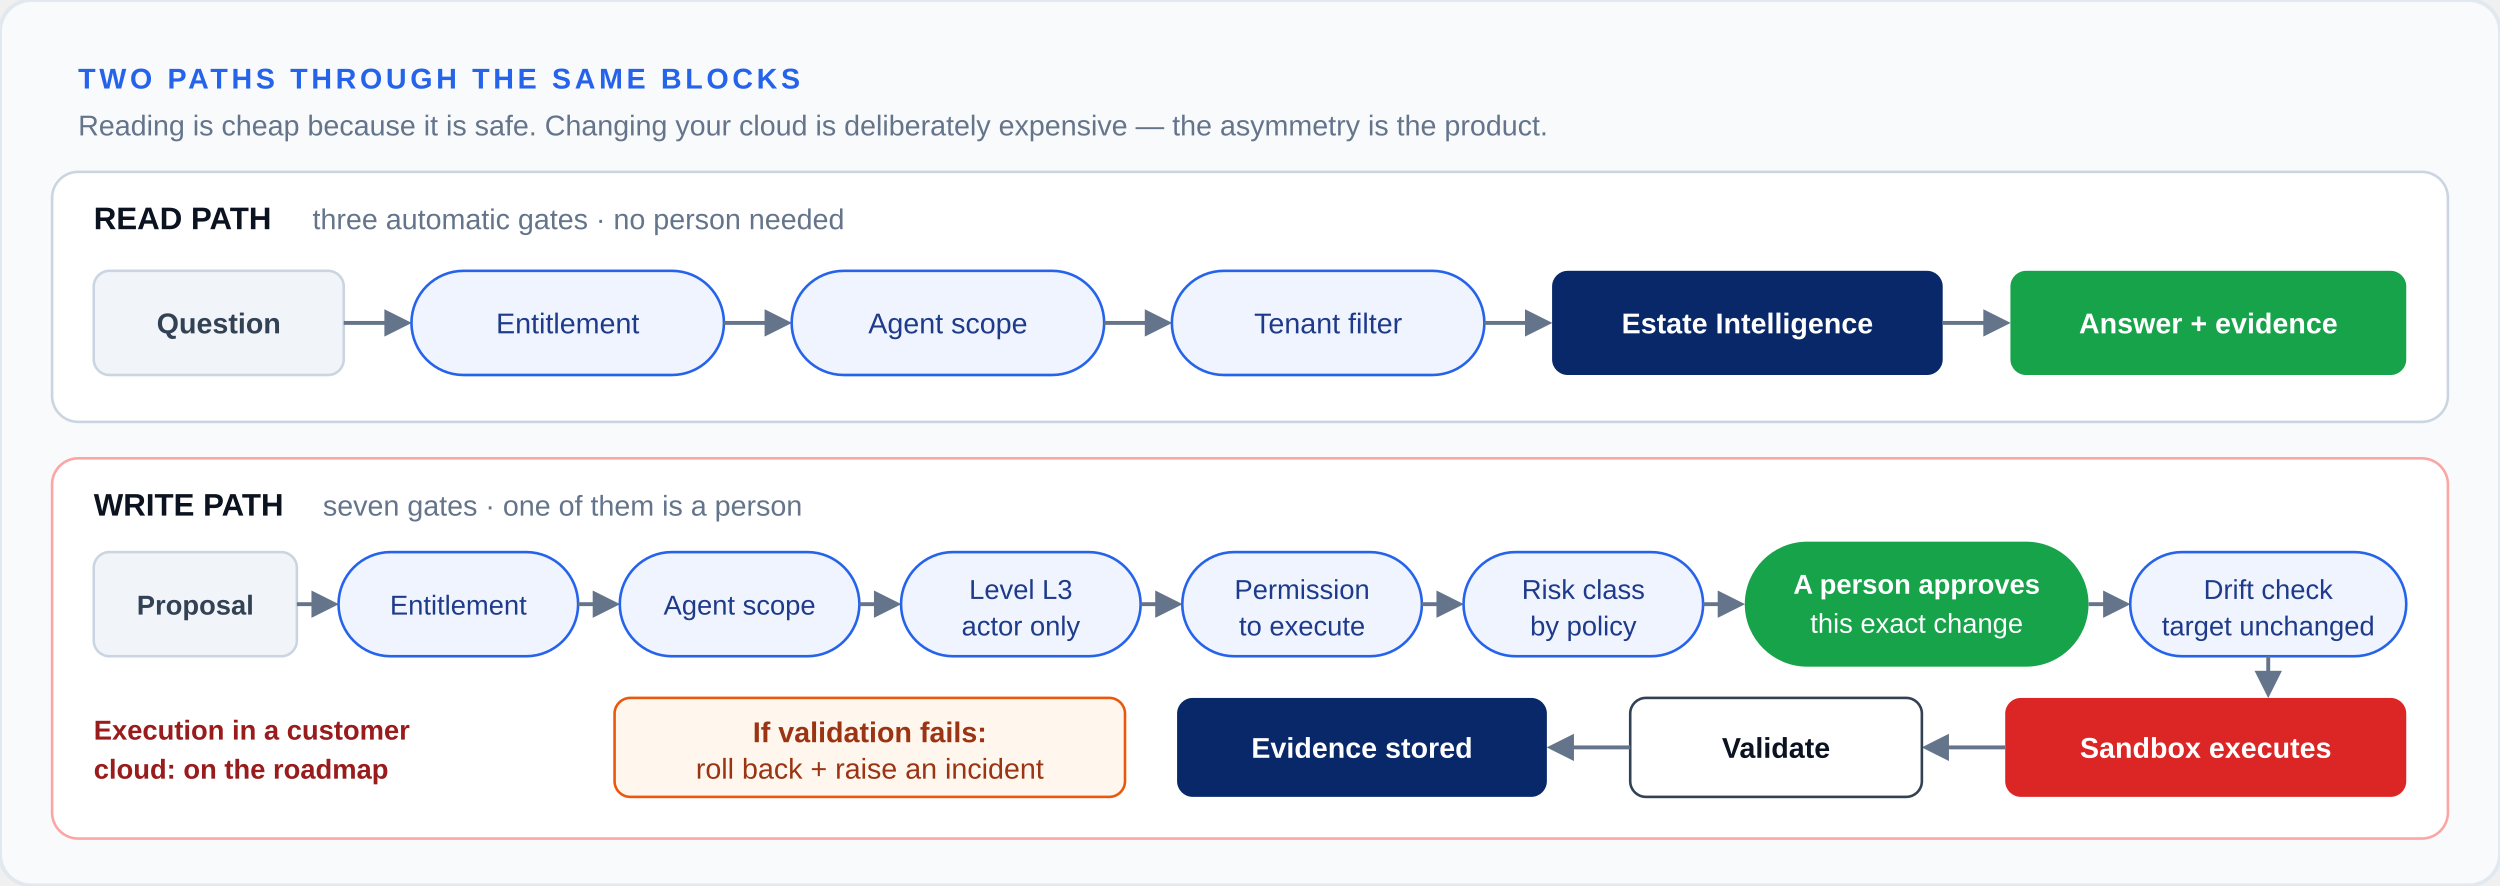
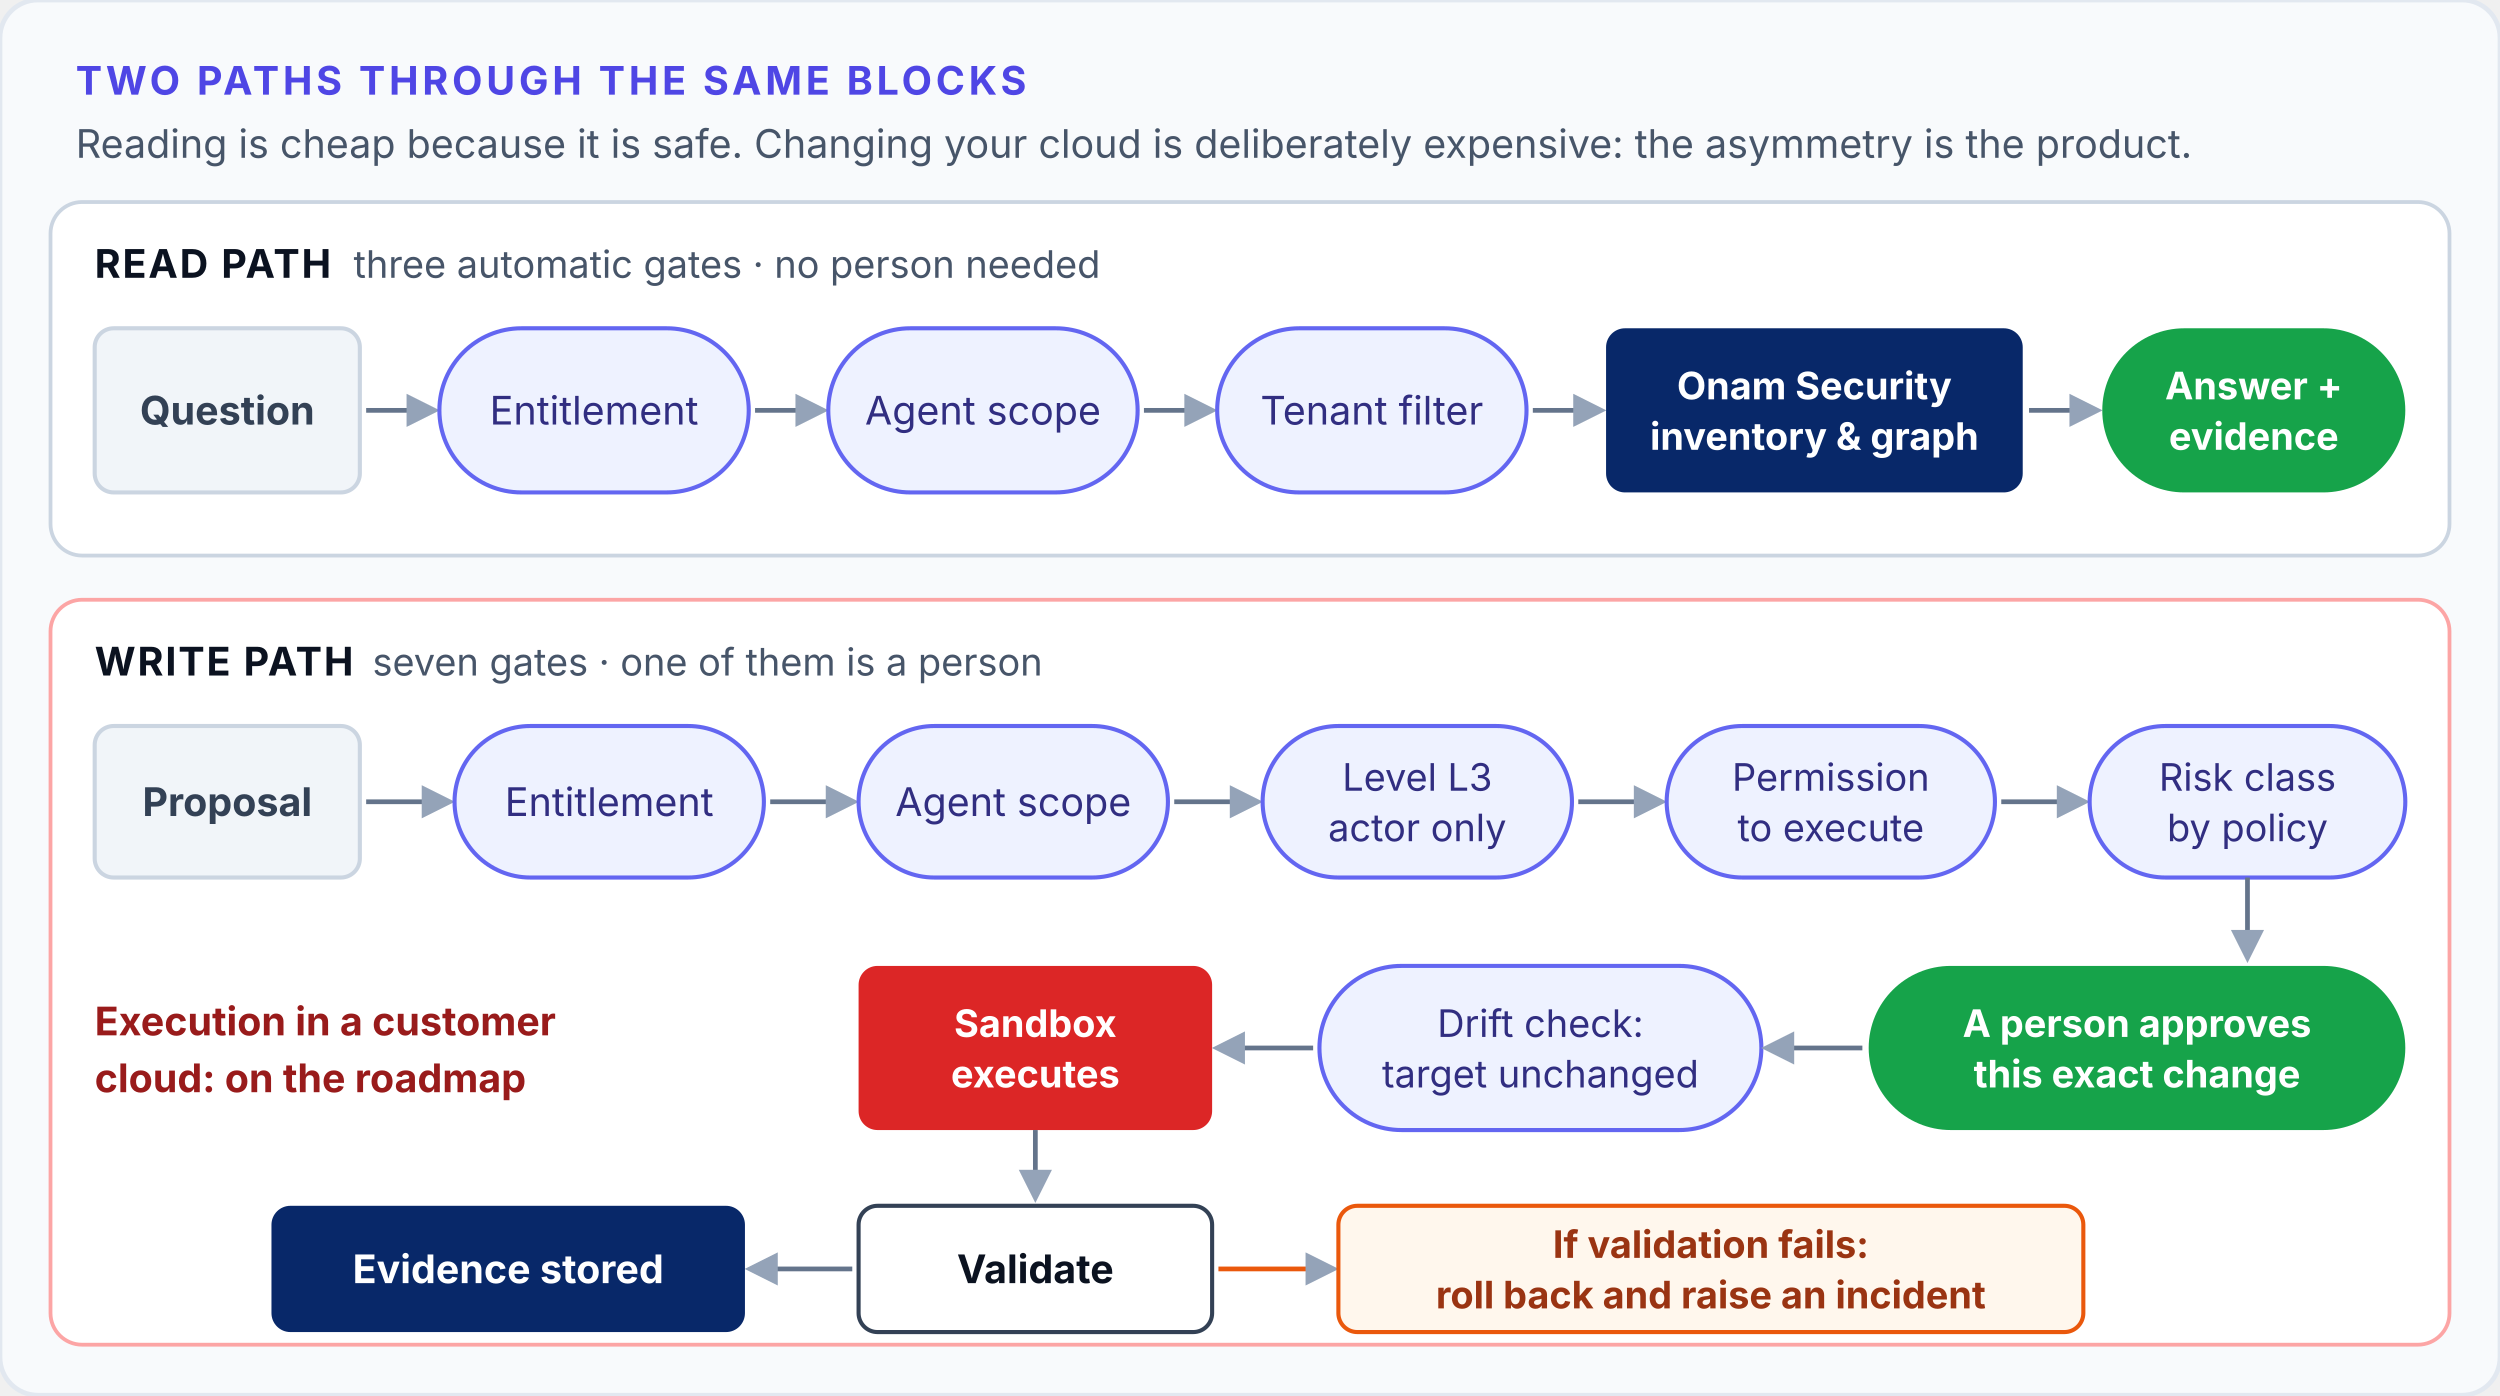
- <svg xmlns="http://www.w3.org/2000/svg" viewBox="0 0 960 340" width="960" height="340" font-family="Arial, sans-serif" role="img" aria-labelledby="t d">
+ <svg xmlns="http://www.w3.org/2000/svg" viewBox="0 0 792 442" width="792" height="442" font-family="Inter, 'IBM Plex Sans', ui-sans-serif, system-ui, -apple-system, 'Segoe UI', Helvetica, Arial, sans-serif" role="img" aria-labelledby="t d">
  <defs>
-     <marker id="a" viewBox="0 0 10 10" refX="8" refY="5" markerWidth="7" markerHeight="7" orient="auto">
-       <path d="M0,0 L10,5 L0,10 z" fill="#64748B" />
+     <marker id="ah" viewBox="0 0 10 10" refX="8" refY="5" markerWidth="7" markerHeight="7" orient="auto-start-reverse">
+       <path d="M0,0 L10,5 L0,10 z" fill="#94A3B8" />
    </marker>
  </defs>
-   <rect width="960" height="340" rx="12" fill="#F8FAFC" stroke="#E2E8F0" stroke-width="1.5" />
-   <text x="30" y="34" font-size="11" font-weight="700" fill="#2563EB" letter-spacing="1.4">TWO PATHS THROUGH THE SAME BLOCKS</text>
-   <text x="30" y="52" font-size="11" fill="#64748B">Reading is cheap because it is safe. Changing your cloud is deliberately expensive — the asymmetry is the product.</text>
-   <rect x="20" y="66" width="920" height="96" rx="10" fill="#FFFFFF" stroke="#CBD5E1" />
-   <text x="36" y="88" font-size="12" font-weight="700" fill="#0B1220">READ PATH</text>
-   <text x="120" y="88" font-size="11" fill="#64748B">three automatic gates · no person needed</text>
-   <g font-size="11" text-anchor="middle">
-     <rect x="36" y="104" width="96" height="40" rx="6" fill="#F1F5F9" stroke="#CBD5E1" />
-     <text x="84" y="128" fill="#334155" font-weight="700">Question</text>
-     <line x1="132" y1="124" x2="156" y2="124" stroke="#64748B" stroke-width="1.5" marker-end="url(#a)" />
-     <rect x="158" y="104" width="120" height="40" rx="20" fill="#EFF4FF" stroke="#2563EB" />
-     <text x="218" y="128" fill="#1E3A8A">Entitlement</text>
-     <line x1="278" y1="124" x2="302" y2="124" stroke="#64748B" stroke-width="1.5" marker-end="url(#a)" />
-     <rect x="304" y="104" width="120" height="40" rx="20" fill="#EFF4FF" stroke="#2563EB" />
-     <text x="364" y="128" fill="#1E3A8A">Agent scope</text>
-     <line x1="424" y1="124" x2="448" y2="124" stroke="#64748B" stroke-width="1.5" marker-end="url(#a)" />
-     <rect x="450" y="104" width="120" height="40" rx="20" fill="#EFF4FF" stroke="#2563EB" />
-     <text x="510" y="128" fill="#1E3A8A">Tenant filter</text>
-     <line x1="570" y1="124" x2="594" y2="124" stroke="#64748B" stroke-width="1.5" marker-end="url(#a)" />
-     <rect x="596" y="104" width="150" height="40" rx="6" fill="#082869" />
-     <text x="671" y="128" fill="#FFFFFF" font-weight="700">Estate Intelligence</text>
-     <line x1="746" y1="124" x2="770" y2="124" stroke="#64748B" stroke-width="1.5" marker-end="url(#a)" />
-     <rect x="772" y="104" width="152" height="40" rx="6" fill="#16A34A" />
-     <text x="848" y="128" fill="#FFFFFF" font-weight="700">Answer + evidence</text>
-   </g>
-   <rect x="20" y="176" width="920" height="146" rx="10" fill="#FFFFFF" stroke="#FCA5A5" />
-   <text x="36" y="198" font-size="12" font-weight="700" fill="#0B1220">WRITE PATH</text>
-   <text x="124" y="198" font-size="11" fill="#64748B">seven gates · one of them is a person</text>
-   <g font-size="10.5" text-anchor="middle">
-     <rect x="36" y="212" width="78" height="40" rx="6" fill="#F1F5F9" stroke="#CBD5E1" />
-     <text x="75" y="236" fill="#334155" font-weight="700">Proposal</text>
-     <line x1="114" y1="232" x2="128" y2="232" stroke="#64748B" stroke-width="1.5" marker-end="url(#a)" />
-     <rect x="130" y="212" width="92" height="40" rx="20" fill="#EFF4FF" stroke="#2563EB" />
-     <text x="176" y="236" fill="#1E3A8A">Entitlement</text>
-     <line x1="222" y1="232" x2="236" y2="232" stroke="#64748B" stroke-width="1.5" marker-end="url(#a)" />
-     <rect x="238" y="212" width="92" height="40" rx="20" fill="#EFF4FF" stroke="#2563EB" />
-     <text x="284" y="236" fill="#1E3A8A">Agent scope</text>
-     <line x1="330" y1="232" x2="344" y2="232" stroke="#64748B" stroke-width="1.5" marker-end="url(#a)" />
-     <rect x="346" y="212" width="92" height="40" rx="20" fill="#EFF4FF" stroke="#2563EB" />
-     <text x="392" y="230" fill="#1E3A8A">Level L3</text>
-     <text x="392" y="244" fill="#1E3A8A">actor only</text>
-     <line x1="438" y1="232" x2="452" y2="232" stroke="#64748B" stroke-width="1.5" marker-end="url(#a)" />
-     <rect x="454" y="212" width="92" height="40" rx="20" fill="#EFF4FF" stroke="#2563EB" />
-     <text x="500" y="230" fill="#1E3A8A">Permission</text>
-     <text x="500" y="244" fill="#1E3A8A">to execute</text>
-     <line x1="546" y1="232" x2="560" y2="232" stroke="#64748B" stroke-width="1.5" marker-end="url(#a)" />
-     <rect x="562" y="212" width="92" height="40" rx="20" fill="#EFF4FF" stroke="#2563EB" />
-     <text x="608" y="230" fill="#1E3A8A">Risk class</text>
-     <text x="608" y="244" fill="#1E3A8A">by policy</text>
-     <line x1="654" y1="232" x2="668" y2="232" stroke="#64748B" stroke-width="1.5" marker-end="url(#a)" />
-     <rect x="670" y="208" width="132" height="48" rx="24" fill="#16A34A" />
-     <text x="736" y="228" fill="#FFFFFF" font-weight="700">A person approves</text>
-     <text x="736" y="243" fill="#FFFFFF">this exact change</text>
-     <line x1="802" y1="232" x2="816" y2="232" stroke="#64748B" stroke-width="1.5" marker-end="url(#a)" />
-     <rect x="818" y="212" width="106" height="40" rx="20" fill="#EFF4FF" stroke="#2563EB" />
-     <text x="871" y="230" fill="#1E3A8A">Drift check</text>
-     <text x="871" y="244" fill="#1E3A8A">target unchanged</text>
-   </g>
-   <g font-size="11" text-anchor="middle">
-     <line x1="871" y1="252" x2="871" y2="266" stroke="#64748B" stroke-width="1.5" marker-end="url(#a)" />
-     <rect x="770" y="268" width="154" height="38" rx="6" fill="#DC2626" />
-     <text x="847" y="291" fill="#FFFFFF" font-weight="700">Sandbox executes</text>
-     <line x1="770" y1="287" x2="740" y2="287" stroke="#64748B" stroke-width="1.5" marker-end="url(#a)" />
-     <rect x="626" y="268" width="112" height="38" rx="6" fill="#FFFFFF" stroke="#334155" />
-     <text x="682" y="291" fill="#0B1220" font-weight="700">Validate</text>
-     <line x1="626" y1="287" x2="596" y2="287" stroke="#64748B" stroke-width="1.5" marker-end="url(#a)" />
-     <rect x="452" y="268" width="142" height="38" rx="6" fill="#082869" />
-     <text x="523" y="291" fill="#FFFFFF" font-weight="700">Evidence stored</text>
-     <rect x="236" y="268" width="196" height="38" rx="6" fill="#FFF7ED" stroke="#EA580C" />
-     <text x="334" y="285" fill="#9A3412" font-weight="700">If validation fails:</text>
-     <text x="334" y="299" fill="#9A3412">roll back + raise an incident</text>
-     <text x="36" y="284" text-anchor="start" fill="#991B1B" font-size="10.5" font-weight="700">Execution in a customer</text>
-     <text x="36" y="299" text-anchor="start" fill="#991B1B" font-size="10.5" font-weight="700">cloud: on the roadmap</text>
-   </g>
+   <rect width="792" height="442" rx="12" fill="#F8FAFC" stroke="#E2E8F0" stroke-width="1.5" />
+   <text x="24.0" y="30.0" font-size="12.5" fill="#4F46E5" font-weight="700" letter-spacing="1.2">TWO PATHS THROUGH THE SAME BLOCKS</text>
+   <text x="24.0" y="50.0" font-size="12.5" fill="#475569">Reading is cheap because it is safe. Changing your cloud is deliberately expensive: the asymmetry is the product.</text>
+   <rect x="16.0" y="64.0" width="760.0" height="112.0" rx="10" fill="#FFFFFF" stroke="#CBD5E1" stroke-width="1.2" />
+   <text x="30.0" y="88.0" font-size="12.5" fill="#0B1220" font-weight="700" letter-spacing="0.6">READ PATH</text>
+   <text x="112.0" y="88.0" font-size="12" fill="#475569">three automatic gates · no person needed</text>
+   <rect x="30.0" y="104.0" width="84.0" height="52.0" rx="6" fill="#F1F5F9" stroke="#CBD5E1" stroke-width="1.3" />
+   <text x="72.0" y="134.5" font-size="12.5" fill="#334155" text-anchor="middle" font-weight="700">Question</text>
+   <line x1="116.0" y1="130.0" x2="137.2" y2="130.0" stroke="#64748B" stroke-width="1.5" marker-end="url(#ah)" />
+   <rect x="139.2" y="104.0" width="98.0" height="52.0" rx="26.0" fill="#EEF2FF" stroke="#6366F1" stroke-width="1.3" />
+   <text x="188.2" y="134.5" font-size="12.5" fill="#312E81" text-anchor="middle">Entitlement</text>
+   <line x1="239.2" y1="130.0" x2="260.4" y2="130.0" stroke="#64748B" stroke-width="1.5" marker-end="url(#ah)" />
+   <rect x="262.4" y="104.0" width="98.0" height="52.0" rx="26.0" fill="#EEF2FF" stroke="#6366F1" stroke-width="1.3" />
+   <text x="311.4" y="134.5" font-size="12.5" fill="#312E81" text-anchor="middle">Agent scope</text>
+   <line x1="362.4" y1="130.0" x2="383.6" y2="130.0" stroke="#64748B" stroke-width="1.5" marker-end="url(#ah)" />
+   <rect x="385.6" y="104.0" width="98.0" height="52.0" rx="26.0" fill="#EEF2FF" stroke="#6366F1" stroke-width="1.3" />
+   <text x="434.6" y="134.5" font-size="12.5" fill="#312E81" text-anchor="middle">Tenant filter</text>
+   <line x1="485.6" y1="130.0" x2="506.8" y2="130.0" stroke="#64748B" stroke-width="1.5" marker-end="url(#ah)" />
+   <rect x="508.8" y="104.0" width="132.0" height="52.0" rx="6" fill="#082869" />
+   <text x="574.8" y="126.5" font-size="12" fill="#FFFFFF" text-anchor="middle" font-weight="700">Onam Security</text>
+   <text x="574.8" y="142.5" font-size="12" fill="#FFFFFF" text-anchor="middle" font-weight="700">inventory &amp; graph</text>
+   <line x1="642.8" y1="130.0" x2="664.0" y2="130.0" stroke="#64748B" stroke-width="1.5" marker-end="url(#ah)" />
+   <rect x="666.0" y="104.0" width="96.0" height="52.0" rx="26.0" fill="#16A34A" />
+   <text x="714.0" y="126.5" font-size="12" fill="#FFFFFF" text-anchor="middle" font-weight="700">Answer +</text>
+   <text x="714.0" y="142.5" font-size="12" fill="#FFFFFF" text-anchor="middle" font-weight="700">evidence</text>
+   <rect x="16.0" y="190.0" width="760.0" height="236.0" rx="10" fill="#FFFFFF" stroke="#FCA5A5" stroke-width="1.2" />
+   <text x="30.0" y="214.0" font-size="12.5" fill="#0B1220" font-weight="700" letter-spacing="0.6">WRITE PATH</text>
+   <text x="118.0" y="214.0" font-size="12" fill="#475569">seven gates · one of them is a person</text>
+   <rect x="30.0" y="230.0" width="84.0" height="48.0" rx="6" fill="#F1F5F9" stroke="#CBD5E1" stroke-width="1.3" />
+   <text x="72.0" y="258.5" font-size="12.5" fill="#334155" text-anchor="middle" font-weight="700">Proposal</text>
+   <line x1="116.0" y1="254.0" x2="142.0" y2="254.0" stroke="#64748B" stroke-width="1.5" marker-end="url(#ah)" />
+   <rect x="144.0" y="230.0" width="98.0" height="48.0" rx="24.0" fill="#EEF2FF" stroke="#6366F1" stroke-width="1.3" />
+   <text x="193.0" y="258.5" font-size="12.5" fill="#312E81" text-anchor="middle">Entitlement</text>
+   <line x1="244.0" y1="254.0" x2="270.0" y2="254.0" stroke="#64748B" stroke-width="1.5" marker-end="url(#ah)" />
+   <rect x="272.0" y="230.0" width="98.0" height="48.0" rx="24.0" fill="#EEF2FF" stroke="#6366F1" stroke-width="1.3" />
+   <text x="321.0" y="258.5" font-size="12.5" fill="#312E81" text-anchor="middle">Agent scope</text>
+   <line x1="372.0" y1="254.0" x2="398.0" y2="254.0" stroke="#64748B" stroke-width="1.5" marker-end="url(#ah)" />
+   <rect x="400.0" y="230.0" width="98.0" height="48.0" rx="24.0" fill="#EEF2FF" stroke="#6366F1" stroke-width="1.3" />
+   <text x="449.0" y="250.5" font-size="12" fill="#312E81" text-anchor="middle">Level L3</text>
+   <text x="449.0" y="266.5" font-size="12" fill="#312E81" text-anchor="middle">actor only</text>
+   <line x1="500.0" y1="254.0" x2="526.0" y2="254.0" stroke="#64748B" stroke-width="1.5" marker-end="url(#ah)" />
+   <rect x="528.0" y="230.0" width="104.0" height="48.0" rx="24.0" fill="#EEF2FF" stroke="#6366F1" stroke-width="1.3" />
+   <text x="580.0" y="250.5" font-size="12" fill="#312E81" text-anchor="middle">Permission</text>
+   <text x="580.0" y="266.5" font-size="12" fill="#312E81" text-anchor="middle">to execute</text>
+   <line x1="634.0" y1="254.0" x2="660.0" y2="254.0" stroke="#64748B" stroke-width="1.5" marker-end="url(#ah)" />
+   <rect x="662.0" y="230.0" width="100.0" height="48.0" rx="24.0" fill="#EEF2FF" stroke="#6366F1" stroke-width="1.3" />
+   <text x="712.0" y="250.5" font-size="12" fill="#312E81" text-anchor="middle">Risk class</text>
+   <text x="712.0" y="266.5" font-size="12" fill="#312E81" text-anchor="middle">by policy</text>
+   <path d="M712.0,278 L712.0,303" fill="none" stroke="#64748B" stroke-width="1.5" marker-end="url(#ah)" />
+   <rect x="592.0" y="306.0" width="170.0" height="52.0" rx="26.0" fill="#16A34A" />
+   <text x="677.0" y="328.5" font-size="12" fill="#FFFFFF" text-anchor="middle" font-weight="700">A person approves</text>
+   <text x="677.0" y="344.5" font-size="12" fill="#FFFFFF" text-anchor="middle" font-weight="700">this exact change</text>
+   <rect x="418.0" y="306.0" width="140.0" height="52.0" rx="26.0" fill="#EEF2FF" stroke="#6366F1" stroke-width="1.3" />
+   <text x="488.0" y="328.5" font-size="12" fill="#312E81" text-anchor="middle">Drift check:</text>
+   <text x="488.0" y="344.5" font-size="12" fill="#312E81" text-anchor="middle">target unchanged</text>
+   <rect x="272.0" y="306.0" width="112.0" height="52.0" rx="6" fill="#DC2626" />
+   <text x="328.0" y="328.5" font-size="12" fill="#FFFFFF" text-anchor="middle" font-weight="700">Sandbox</text>
+   <text x="328.0" y="344.5" font-size="12" fill="#FFFFFF" text-anchor="middle" font-weight="700">executes</text>
+   <line x1="590.0" y1="332.0" x2="560.0" y2="332.0" stroke="#64748B" stroke-width="1.5" marker-end="url(#ah)" />
+   <line x1="416.0" y1="332.0" x2="386.0" y2="332.0" stroke="#64748B" stroke-width="1.5" marker-end="url(#ah)" />
+   <path d="M328.0,358 L328.0,379" fill="none" stroke="#64748B" stroke-width="1.5" marker-end="url(#ah)" />
+   <rect x="272.0" y="382.0" width="112.0" height="40.0" rx="6" fill="#FFFFFF" stroke="#334155" stroke-width="1.3" />
+   <text x="328.0" y="406.5" font-size="12.5" fill="#0B1220" text-anchor="middle" font-weight="700">Validate</text>
+   <line x1="270.0" y1="402.0" x2="238.0" y2="402.0" stroke="#64748B" stroke-width="1.5" marker-end="url(#ah)" />
+   <rect x="86.0" y="382.0" width="150.0" height="40.0" rx="6" fill="#082869" />
+   <text x="161.0" y="406.5" font-size="12.5" fill="#FFFFFF" text-anchor="middle" font-weight="700">Evidence stored</text>
+   <line x1="386.0" y1="402.0" x2="422.0" y2="402.0" stroke="#EA580C" stroke-width="1.5" marker-end="url(#ah)" />
+   <rect x="424.0" y="382.0" width="236.0" height="40.0" rx="6" fill="#FFF7ED" stroke="#EA580C" stroke-width="1.3" />
+   <text x="542.0" y="398.5" font-size="12" fill="#9A3412" text-anchor="middle" font-weight="700">If validation fails:</text>
+   <text x="542.0" y="414.5" font-size="12" fill="#9A3412" text-anchor="middle" font-weight="700">roll back and raise an incident</text>
+   <text x="30.0" y="328.0" font-size="12.5" fill="#991B1B" font-weight="700">Execution in a customer</text>
+   <text x="30.0" y="346.0" font-size="12.5" fill="#991B1B" font-weight="700">cloud: on the roadmap</text>
</svg>
